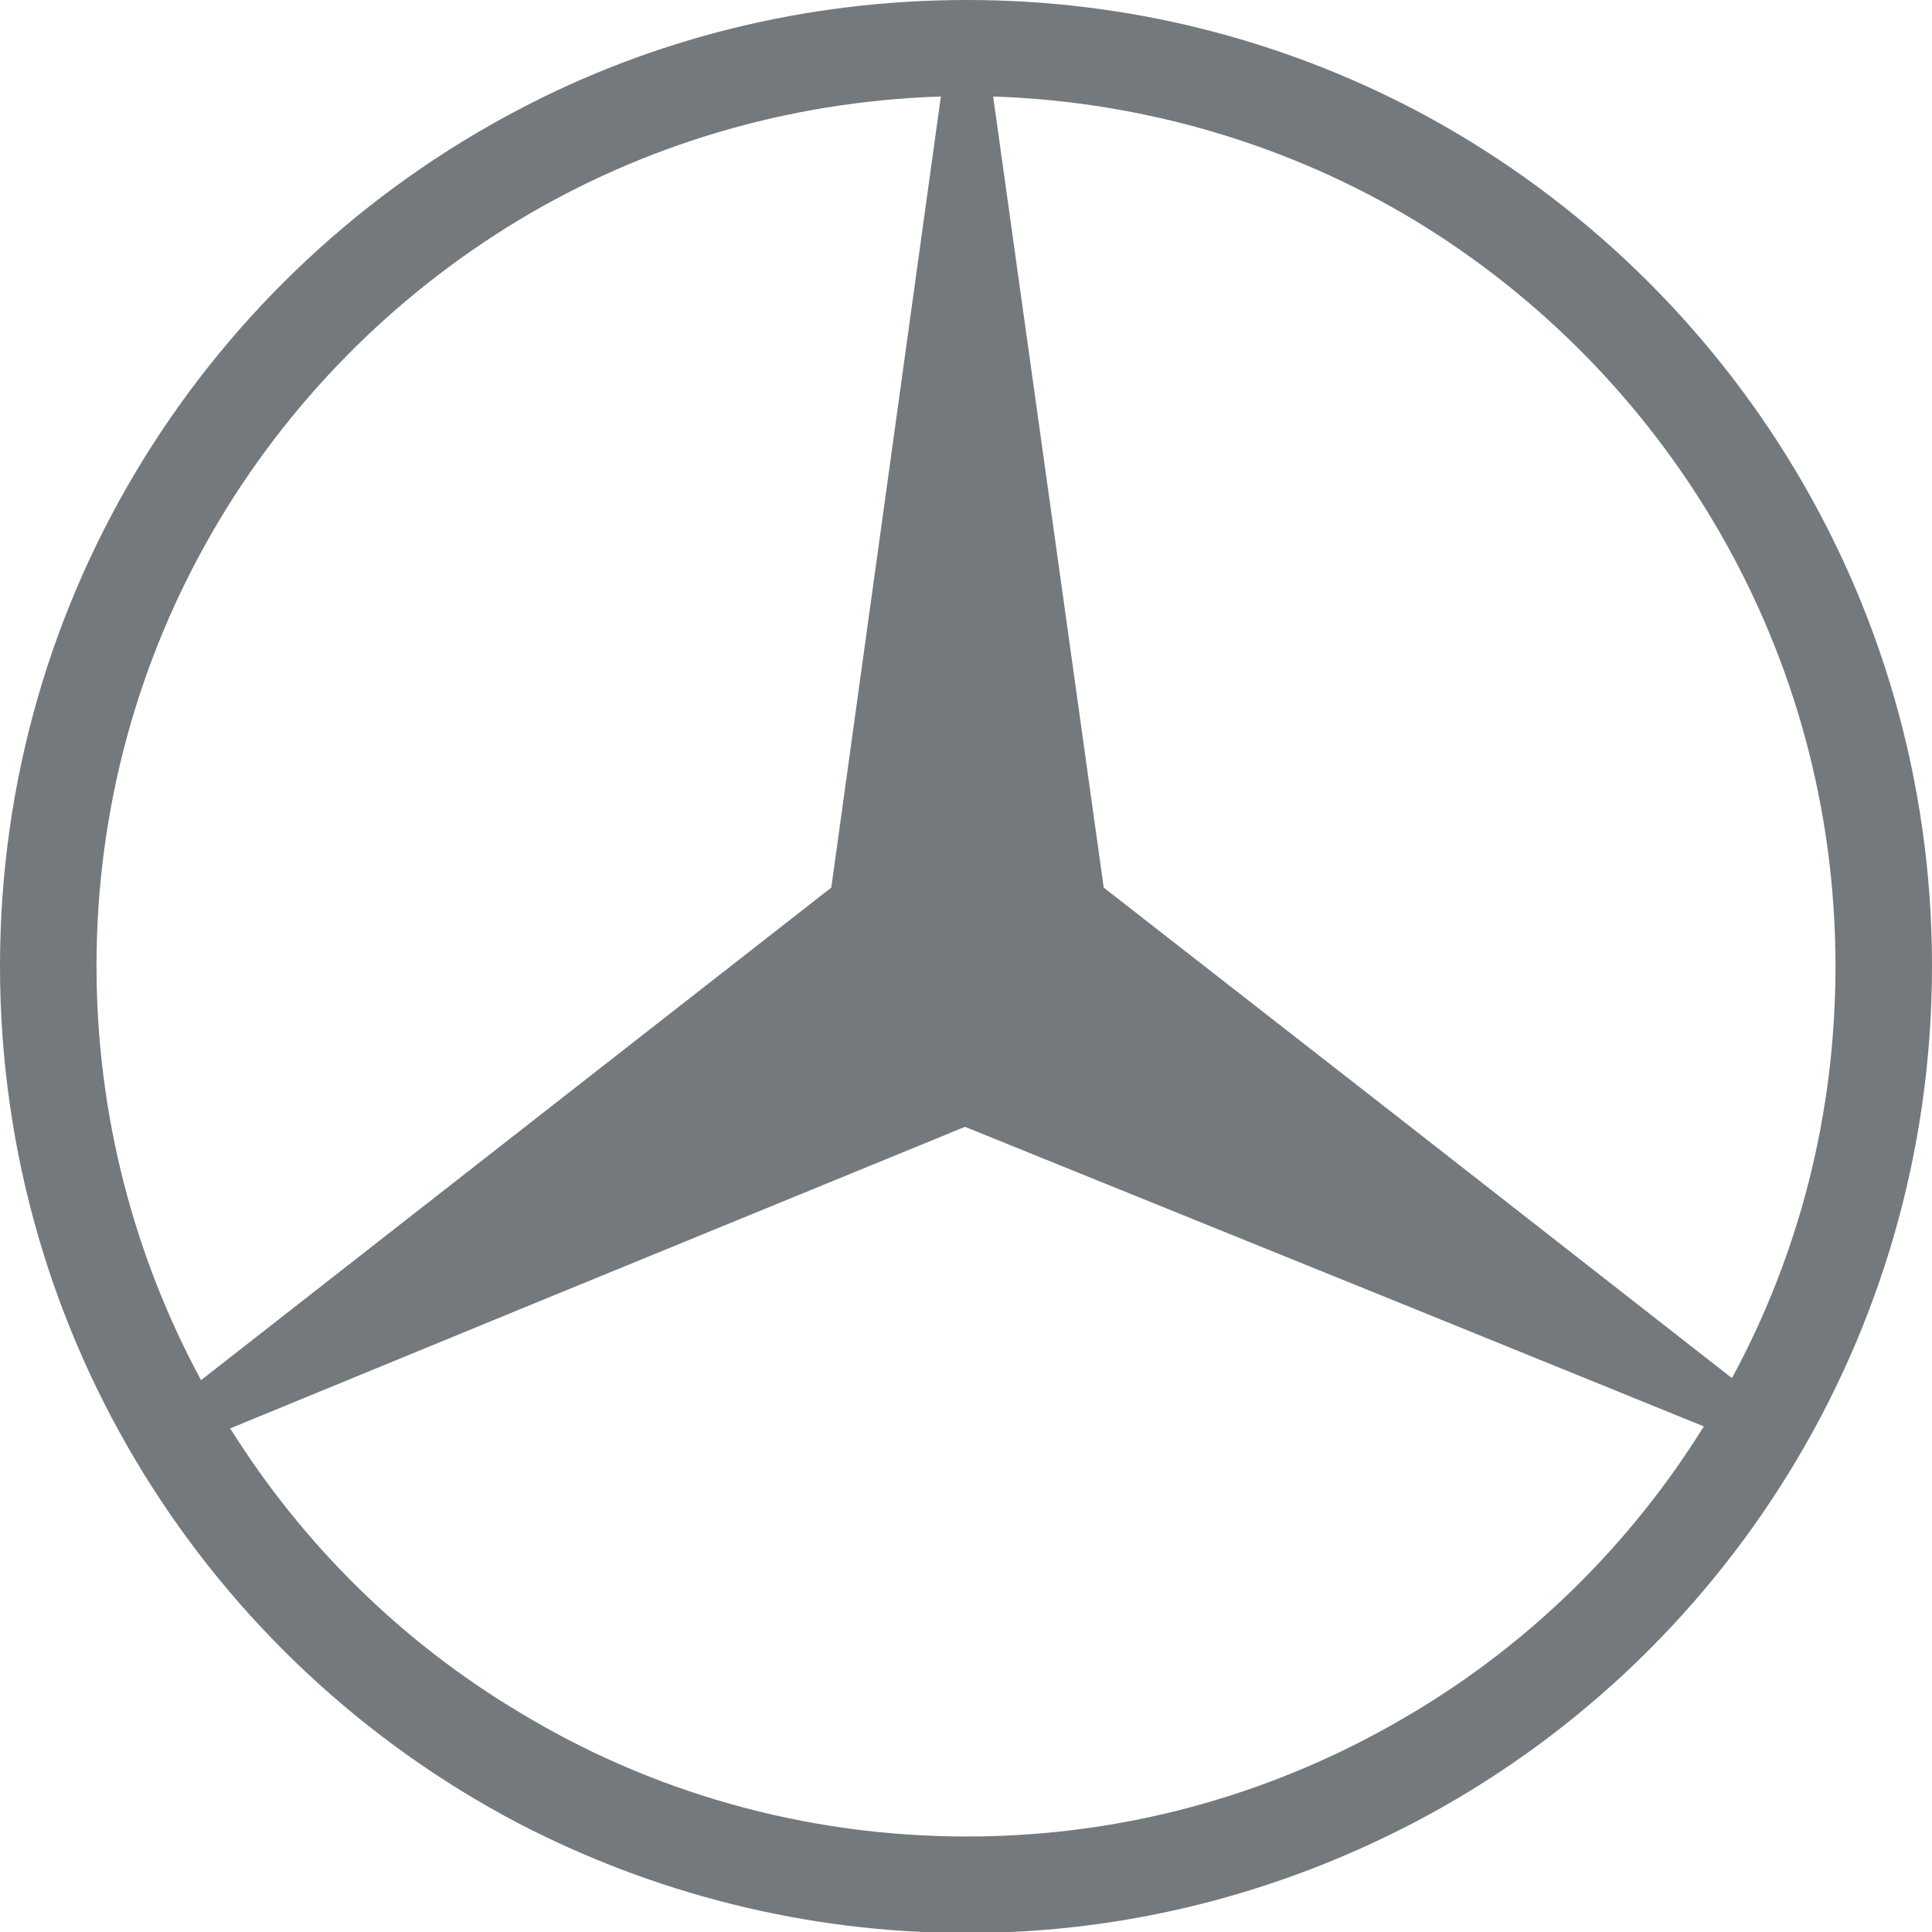
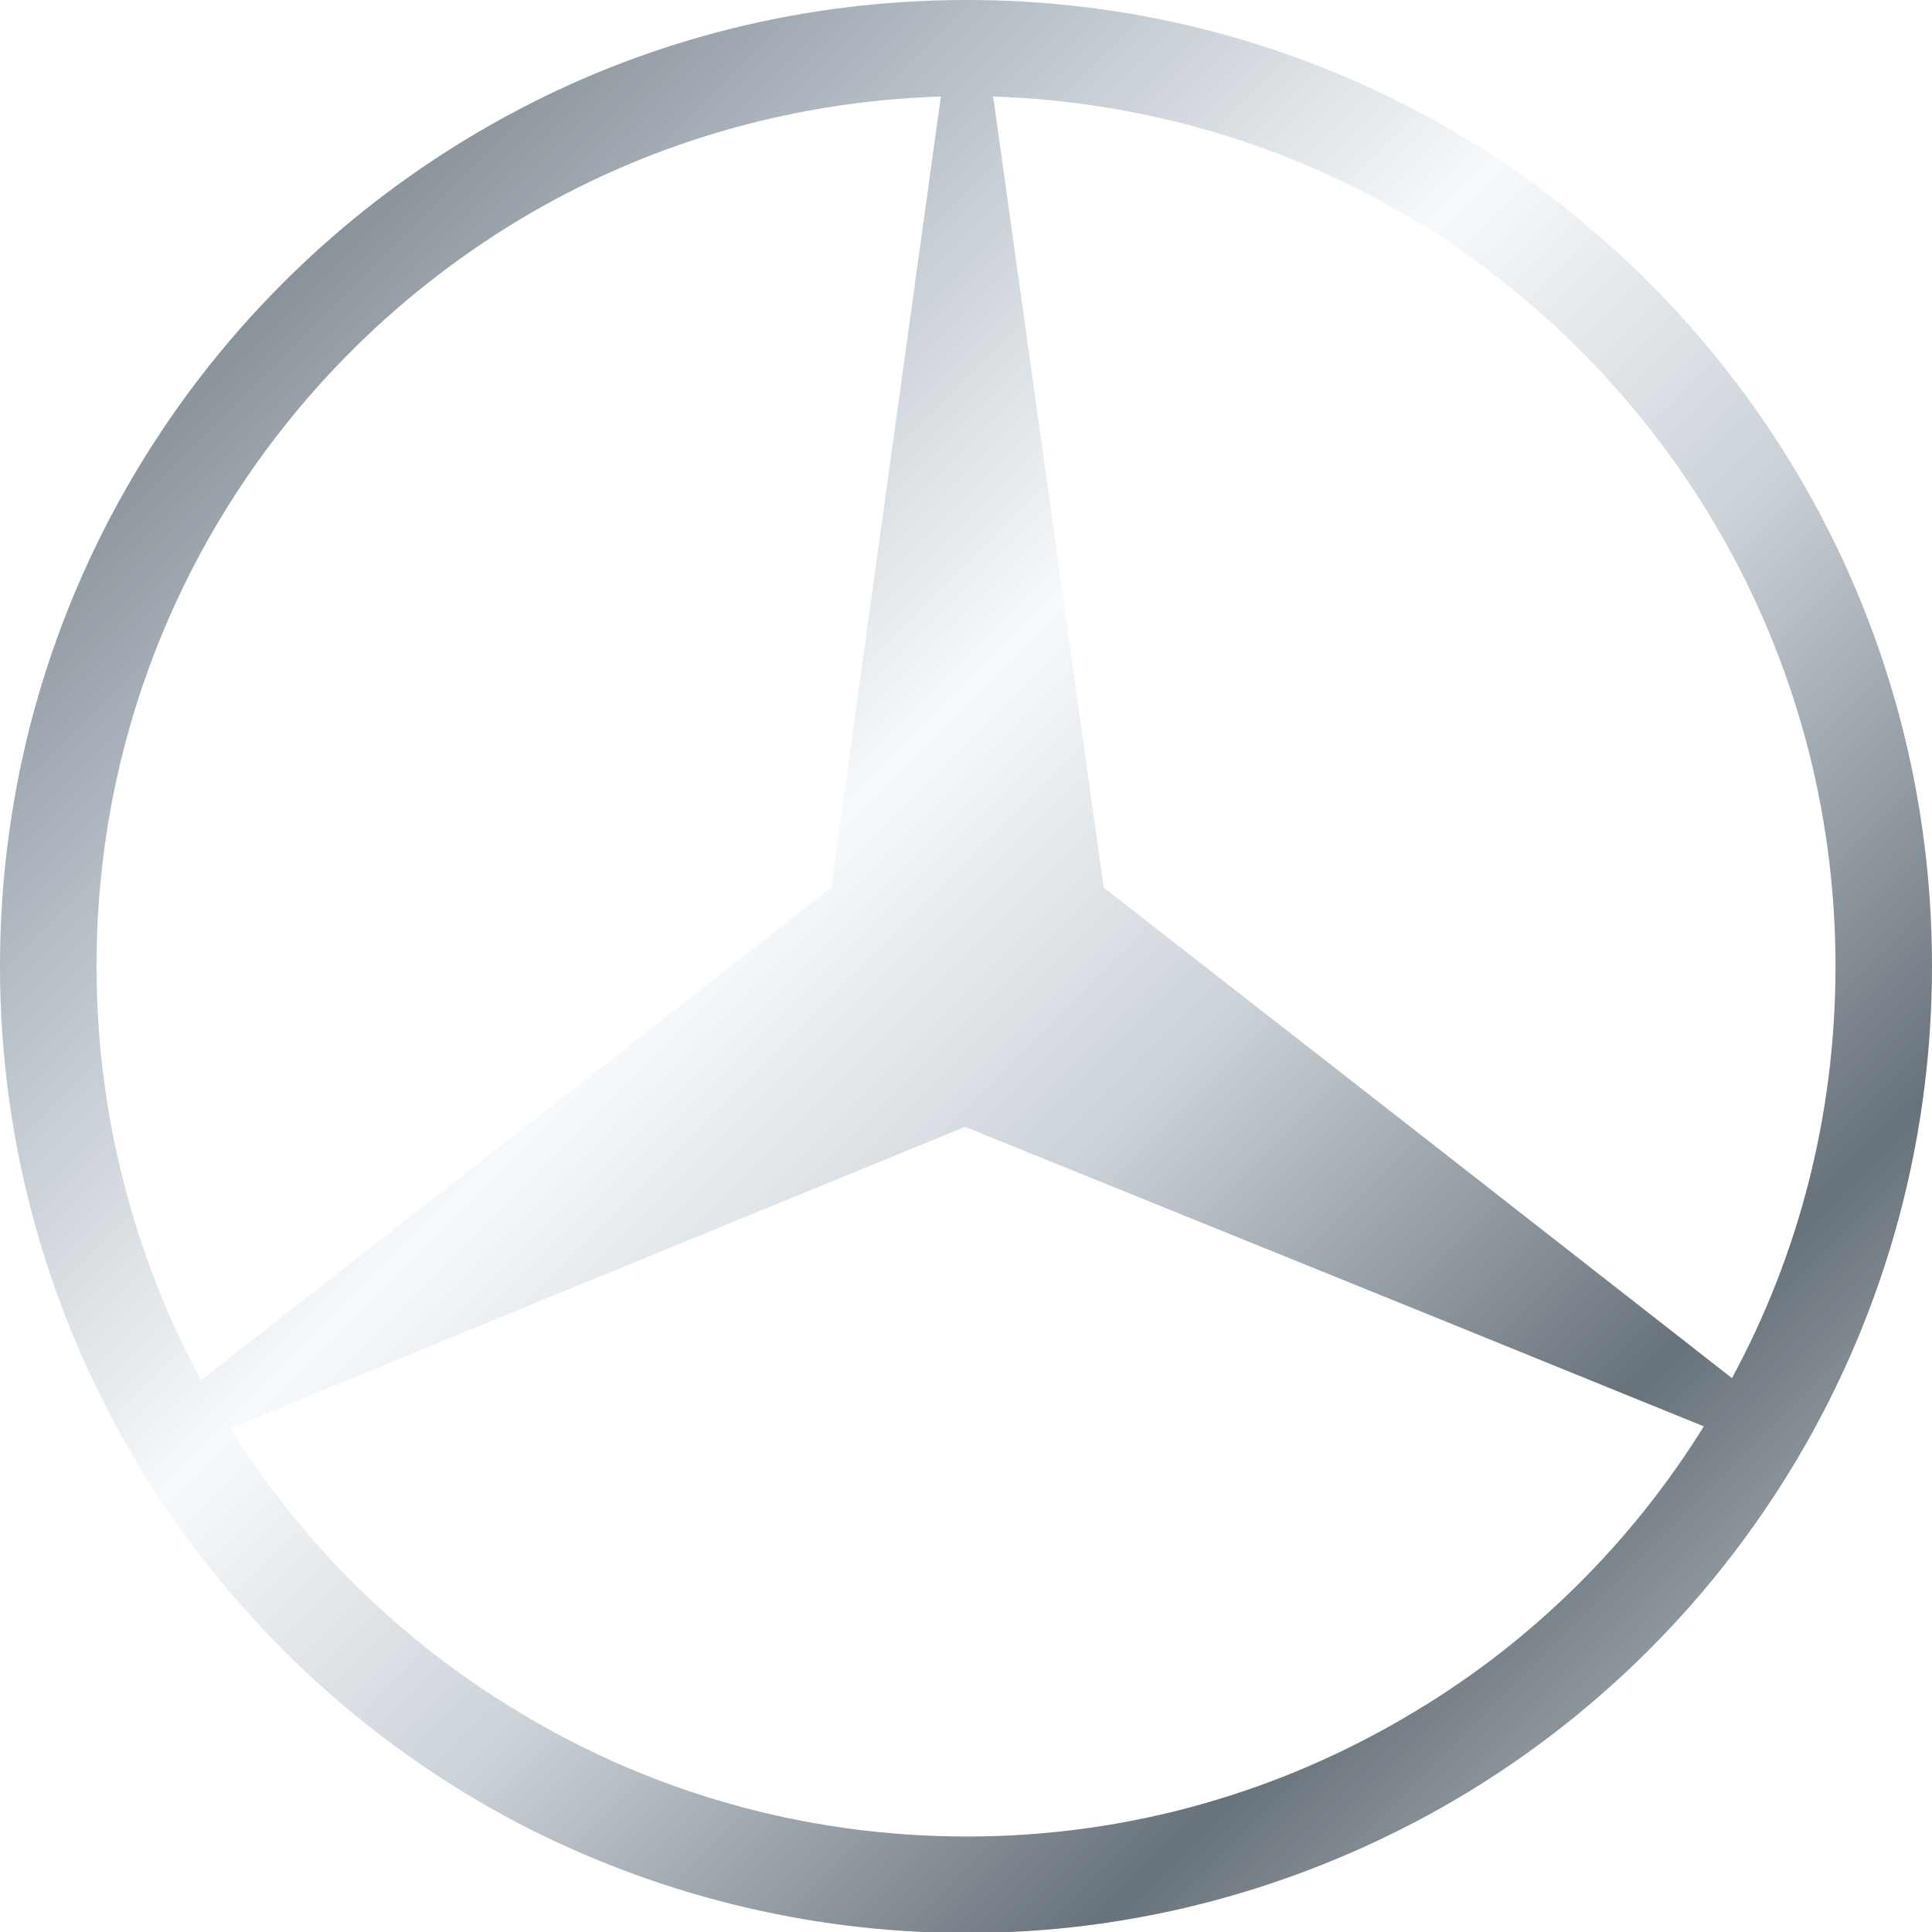
<svg xmlns="http://www.w3.org/2000/svg" width="1000" height="1000" viewBox="0 0 1000 1000">
-   <path style="fill:#73797C" d="M 732.05,56.712 C 891.259,140.479 1000,307.492 1000,500 1000,692.508 891.259,860.042 732.05,943.288 l 0,-57.232 C 792.924,849.636 844.433,798.647 881.894,738.293 l -149.844,-60.874 0,-92.612 164.412,128.512 C 930.801,649.844 950.052,577.523 950.052,500 c 0,-163.371 -87.409,-306.972 -218.002,-386.056 l 0,-57.232 z M 500.52,0 c 83.247,0 161.811,20.291 231.53,56.712 l 0,57.232 C 668.054,75.442 593.132,52.549 514.048,49.948 l 57.232,409.469 160.77,125.39 0,92.612 -232.57,-94.173 -231.009,94.693 0,-92.092 161.811,-126.431 56.712,-409.469 c -80.125,2.601 -154.527,25.494 -218.522,63.996 l 0,-57.232 C 337.669,20.291 416.753,0 500.52,0 l 0,0 z m 231.53,943.288 c -69.719,36.42 -148.283,57.232 -231.53,57.232 -83.767,0 -162.851,-20.812 -232.05,-56.712 l 0,-57.752 c 67.638,41.103 147.242,64.516 232.05,64.516 84.287,0 163.371,-23.413 231.53,-64.516 l 0,57.232 z m -463.58,0.52 C 108.741,860.042 0,692.508 0,500 0,307.492 108.741,140.479 268.47,56.712 l 0,57.232 C 137.357,193.028 49.948,336.108 49.948,500 c 0,77.523 19.771,150.884 54.11,214.36 l 164.412,-128.512 0,92.092 -149.324,61.394 c 37.461,59.834 88.45,110.302 149.324,146.722 l 0,57.752 z" />
+   <defs>
+     <linearGradient id="silver" x1="0" y1="0" x2="1" y2="1">
+       <stop offset="0" stop-color="#4E565D" />
+       <stop offset="0.24" stop-color="#AEB7BF" />
+       <stop offset="0.43" stop-color="#F7FAFC" />
+       <stop offset="0.58" stop-color="#CBD2D8" />
+       <stop offset="0.78" stop-color="#68727A" />
+       <stop offset="1" stop-color="#DCE2E7" />
+     </linearGradient>
+   </defs>
+   <path fill="url(#silver)" d="M 732.05,56.712 C 891.259,140.479 1000,307.492 1000,500 1000,692.508 891.259,860.042 732.05,943.288 l 0,-57.232 C 792.924,849.636 844.433,798.647 881.894,738.293 l -149.844,-60.874 0,-92.612 164.412,128.512 C 930.801,649.844 950.052,577.523 950.052,500 c 0,-163.371 -87.409,-306.972 -218.002,-386.056 l 0,-57.232 z M 500.52,0 c 83.247,0 161.811,20.291 231.53,56.712 l 0,57.232 C 668.054,75.442 593.132,52.549 514.048,49.948 l 57.232,409.469 160.77,125.39 0,92.612 -232.57,-94.173 -231.009,94.693 0,-92.092 161.811,-126.431 56.712,-409.469 c -80.125,2.601 -154.527,25.494 -218.522,63.996 l 0,-57.232 C 337.669,20.291 416.753,0 500.52,0 l 0,0 z m 231.53,943.288 c -69.719,36.42 -148.283,57.232 -231.53,57.232 -83.767,0 -162.851,-20.812 -232.05,-56.712 l 0,-57.752 c 67.638,41.103 147.242,64.516 232.05,64.516 84.287,0 163.371,-23.413 231.53,-64.516 l 0,57.232 z m -463.58,0.52 C 108.741,860.042 0,692.508 0,500 0,307.492 108.741,140.479 268.47,56.712 l 0,57.232 C 137.357,193.028 49.948,336.108 49.948,500 c 0,77.523 19.771,150.884 54.11,214.36 l 164.412,-128.512 0,92.092 -149.324,61.394 c 37.461,59.834 88.45,110.302 149.324,146.722 l 0,57.752 z" />
</svg>
